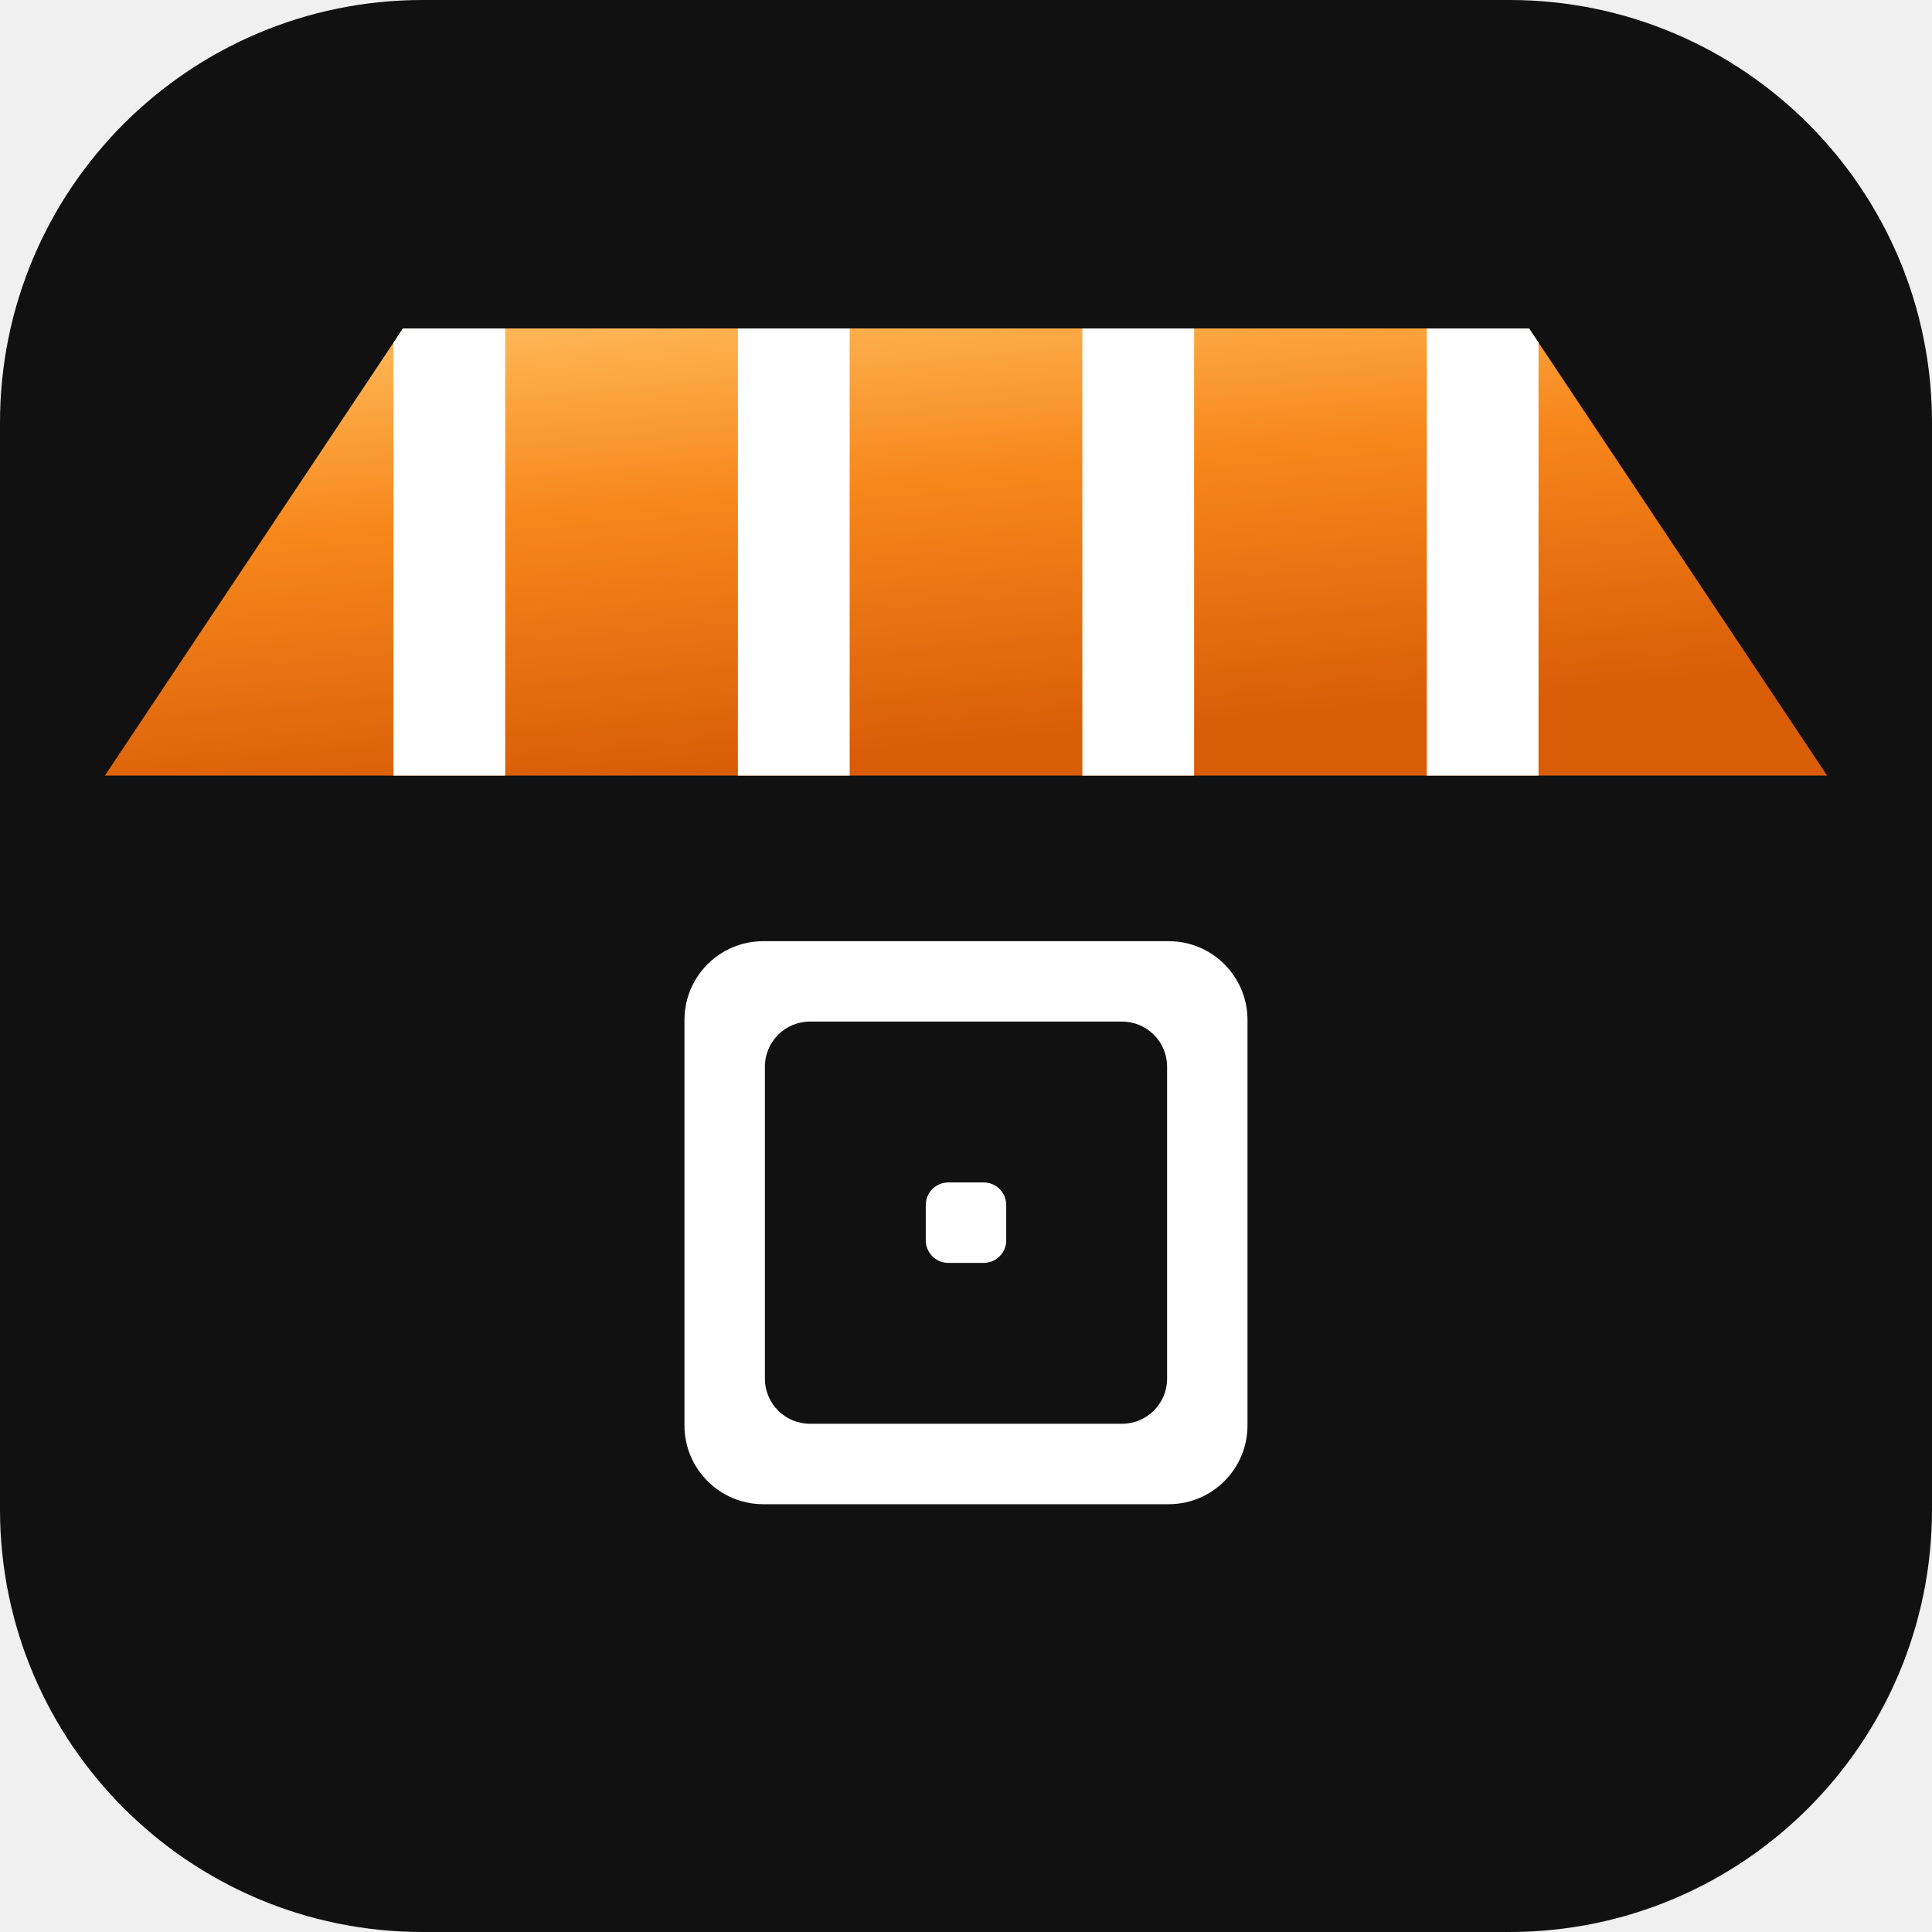
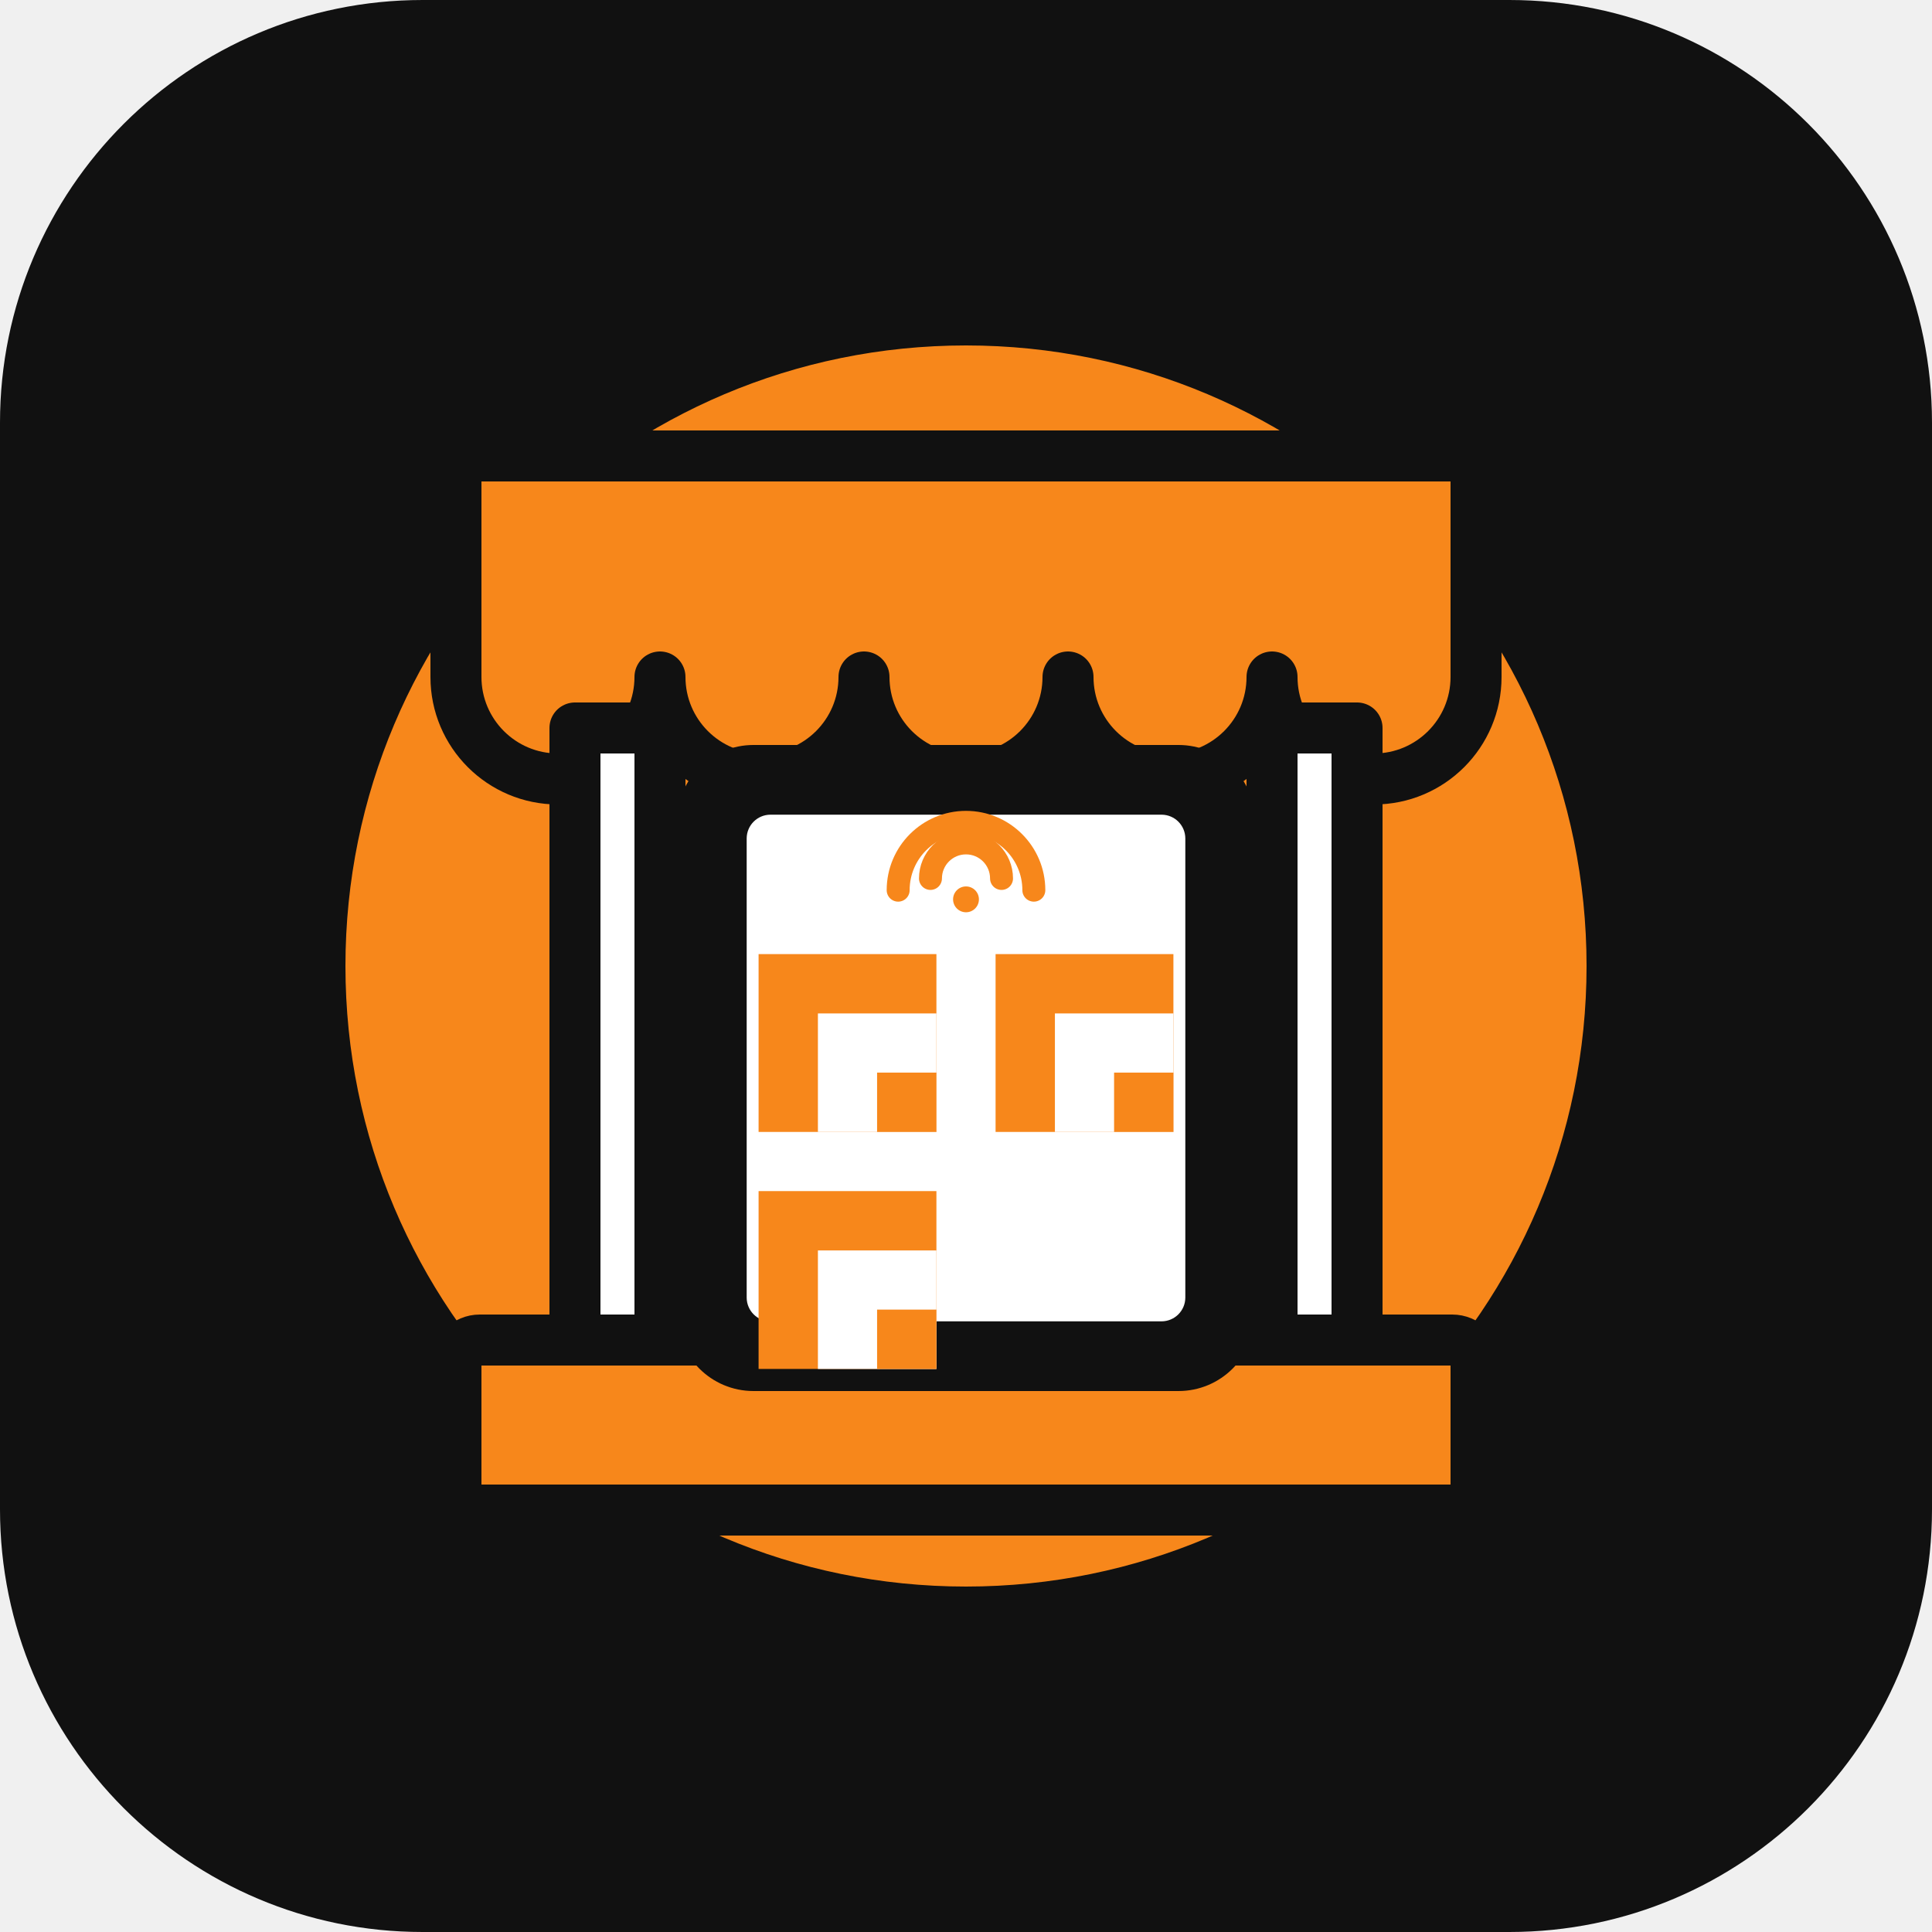
<svg xmlns="http://www.w3.org/2000/svg" viewBox="0 0 512 512" width="512" height="512" role="img" aria-label="Warung Go Digital">
-   <defs>
-     <linearGradient id="oren" x1="0" y1="0" x2="0.35" y2="1">
-       <stop offset="0" stop-color="#ffc061" />
-       <stop offset="0.45" stop-color="#f7871b" />
-       <stop offset="1" stop-color="#d95c07" />
-     </linearGradient>
-   </defs>
  <rect width="512" height="512" rx="112" fill="#111111" />
-   <clipPath id="tenda-2">
-     <path d="M5.2 4.2 H18.8 L22.4 9.6 H1.6 Z" transform="translate(-7.31 -5.12) scale(21.94286)" />
-   </clipPath>
-   <g clip-path="url(#tenda-2)">
-     <path d="M4.2 9.6 H19.8 V19.6 H4.2 Z" transform="translate(-7.31 -5.12) scale(21.94286)" fill="url(#oren)" />
-     <path d="M5.2 4.2 H18.8 L22.4 9.6 H1.6 Z" transform="translate(-7.31 -5.12) scale(21.94286)" fill="url(#oren)" />
-     <rect x="104.27" y="69.49" width="29.62" height="136.05" fill="#ffffff" />
-     <rect x="195.55" y="69.49" width="29.62" height="136.05" fill="#ffffff" />
-     <rect x="286.83" y="69.49" width="29.62" height="136.05" fill="#ffffff" />
-     <rect x="378.11" y="69.49" width="29.62" height="136.05" fill="#ffffff" />
+   <g transform="translate(30.72 30.72) scale(4.5056)">
+     <circle cx="50" cy="50" r="38.0" fill="#f7871b" stroke="#111111" stroke-width="3.0" stroke-linejoin="round" stroke-linecap="round" />
+     <path d="M20 33 V20 H80 V33 a6.00 6.00 0 0 1 -12.00 0 a6.00 6.00 0 0 1 -12.00 0 a6.00 6.00 0 0 1 -12.00 0 a6.00 6.00 0 0 1 -12.00 0 a6.00 6.00 0 0 1 -12.00 0 Z" fill="#f7871b" stroke="#111111" stroke-width="3.0" stroke-linejoin="round" stroke-linecap="round" />
+     <rect x="27" y="36" width="5" height="38" fill="#ffffff" stroke="#111111" stroke-width="3.0" stroke-linejoin="round" stroke-linecap="round" />
+     <rect x="68" y="36" width="5" height="38" fill="#ffffff" stroke="#111111" stroke-width="3.0" stroke-linejoin="round" stroke-linecap="round" />
+     <rect x="20" y="72" width="60" height="10" rx="1.4" fill="#f7871b" stroke="#111111" stroke-width="3.0" stroke-linejoin="round" stroke-linecap="round" />
+     <rect x="34.50" y="38.5" width="31" height="35" rx="3" fill="#111111" stroke="#111111" stroke-width="3.0" stroke-linejoin="round" stroke-linecap="round" />
+     <rect x="37.10" y="41.10" width="25.8" height="29.8" rx="1.4" fill="#ffffff" />
+     <path d="M47.91 44.85 A2.09 2.09 0 0 1 52.09 44.85" fill="none" stroke="#f7871b" stroke-width="1.35" stroke-linecap="round" />
+     <path d="M46.01 45.54 A3.99 3.99 0 0 1 53.99 45.54" fill="none" stroke="#f7871b" stroke-width="1.35" stroke-linecap="round" />
+     <circle cx="50.00" cy="46.08" r="0.76" fill="#f7871b" />
+     <rect x="37.80" y="49.30" width="10.46" height="10.46" fill="#f7871b" />
+     <rect x="41.29" y="52.79" width="6.97" height="6.97" fill="#ffffff" />
+     <rect x="44.77" y="56.27" width="3.49" height="3.49" fill="#f7871b" />
+     <rect x="51.74" y="49.30" width="10.46" height="10.46" fill="#f7871b" />
+     <rect x="55.23" y="52.79" width="6.97" height="6.97" fill="#ffffff" />
+     <rect x="58.71" y="56.27" width="3.49" height="3.49" fill="#f7871b" />
+     <rect x="37.80" y="63.24" width="10.46" height="10.46" fill="#f7871b" />
+     <rect x="41.29" y="66.73" width="6.97" height="6.97" fill="#ffffff" />
+     <rect x="44.77" y="70.21" width="3.49" height="3.49" fill="#f7871b" />
  </g>
-   <rect x="181.39" y="249.42" width="149.21" height="149.21" rx="20.89" fill="#ffffff" />
-   <rect x="202.71" y="270.73" width="106.58" height="106.58" rx="11.94" fill="#111111" />
-   <rect x="245.34" y="313.36" width="21.32" height="21.32" rx="5.97" fill="#ffffff" />
</svg>
